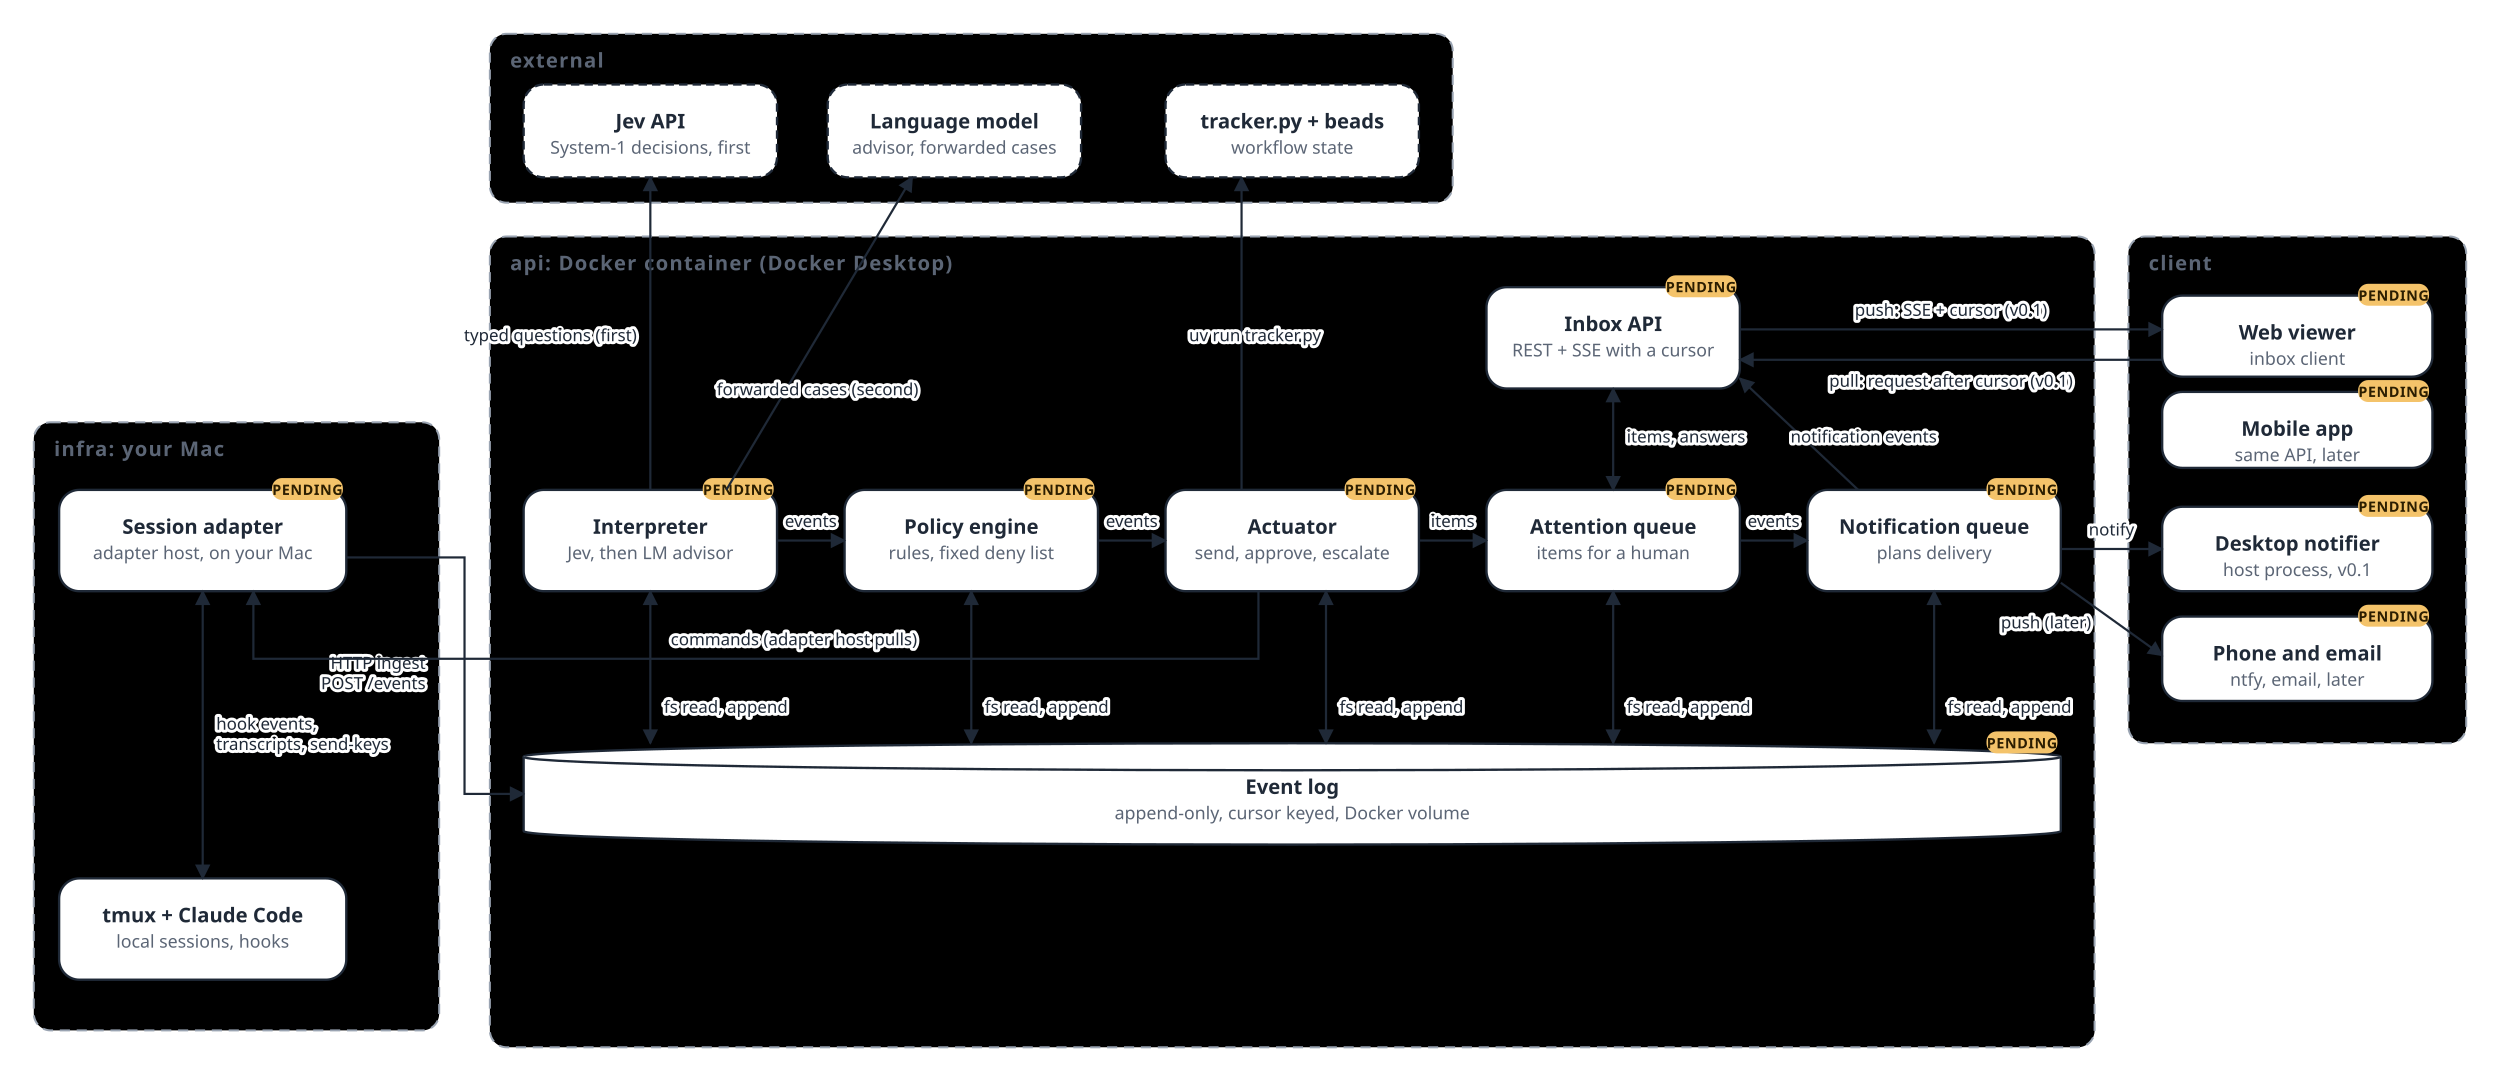
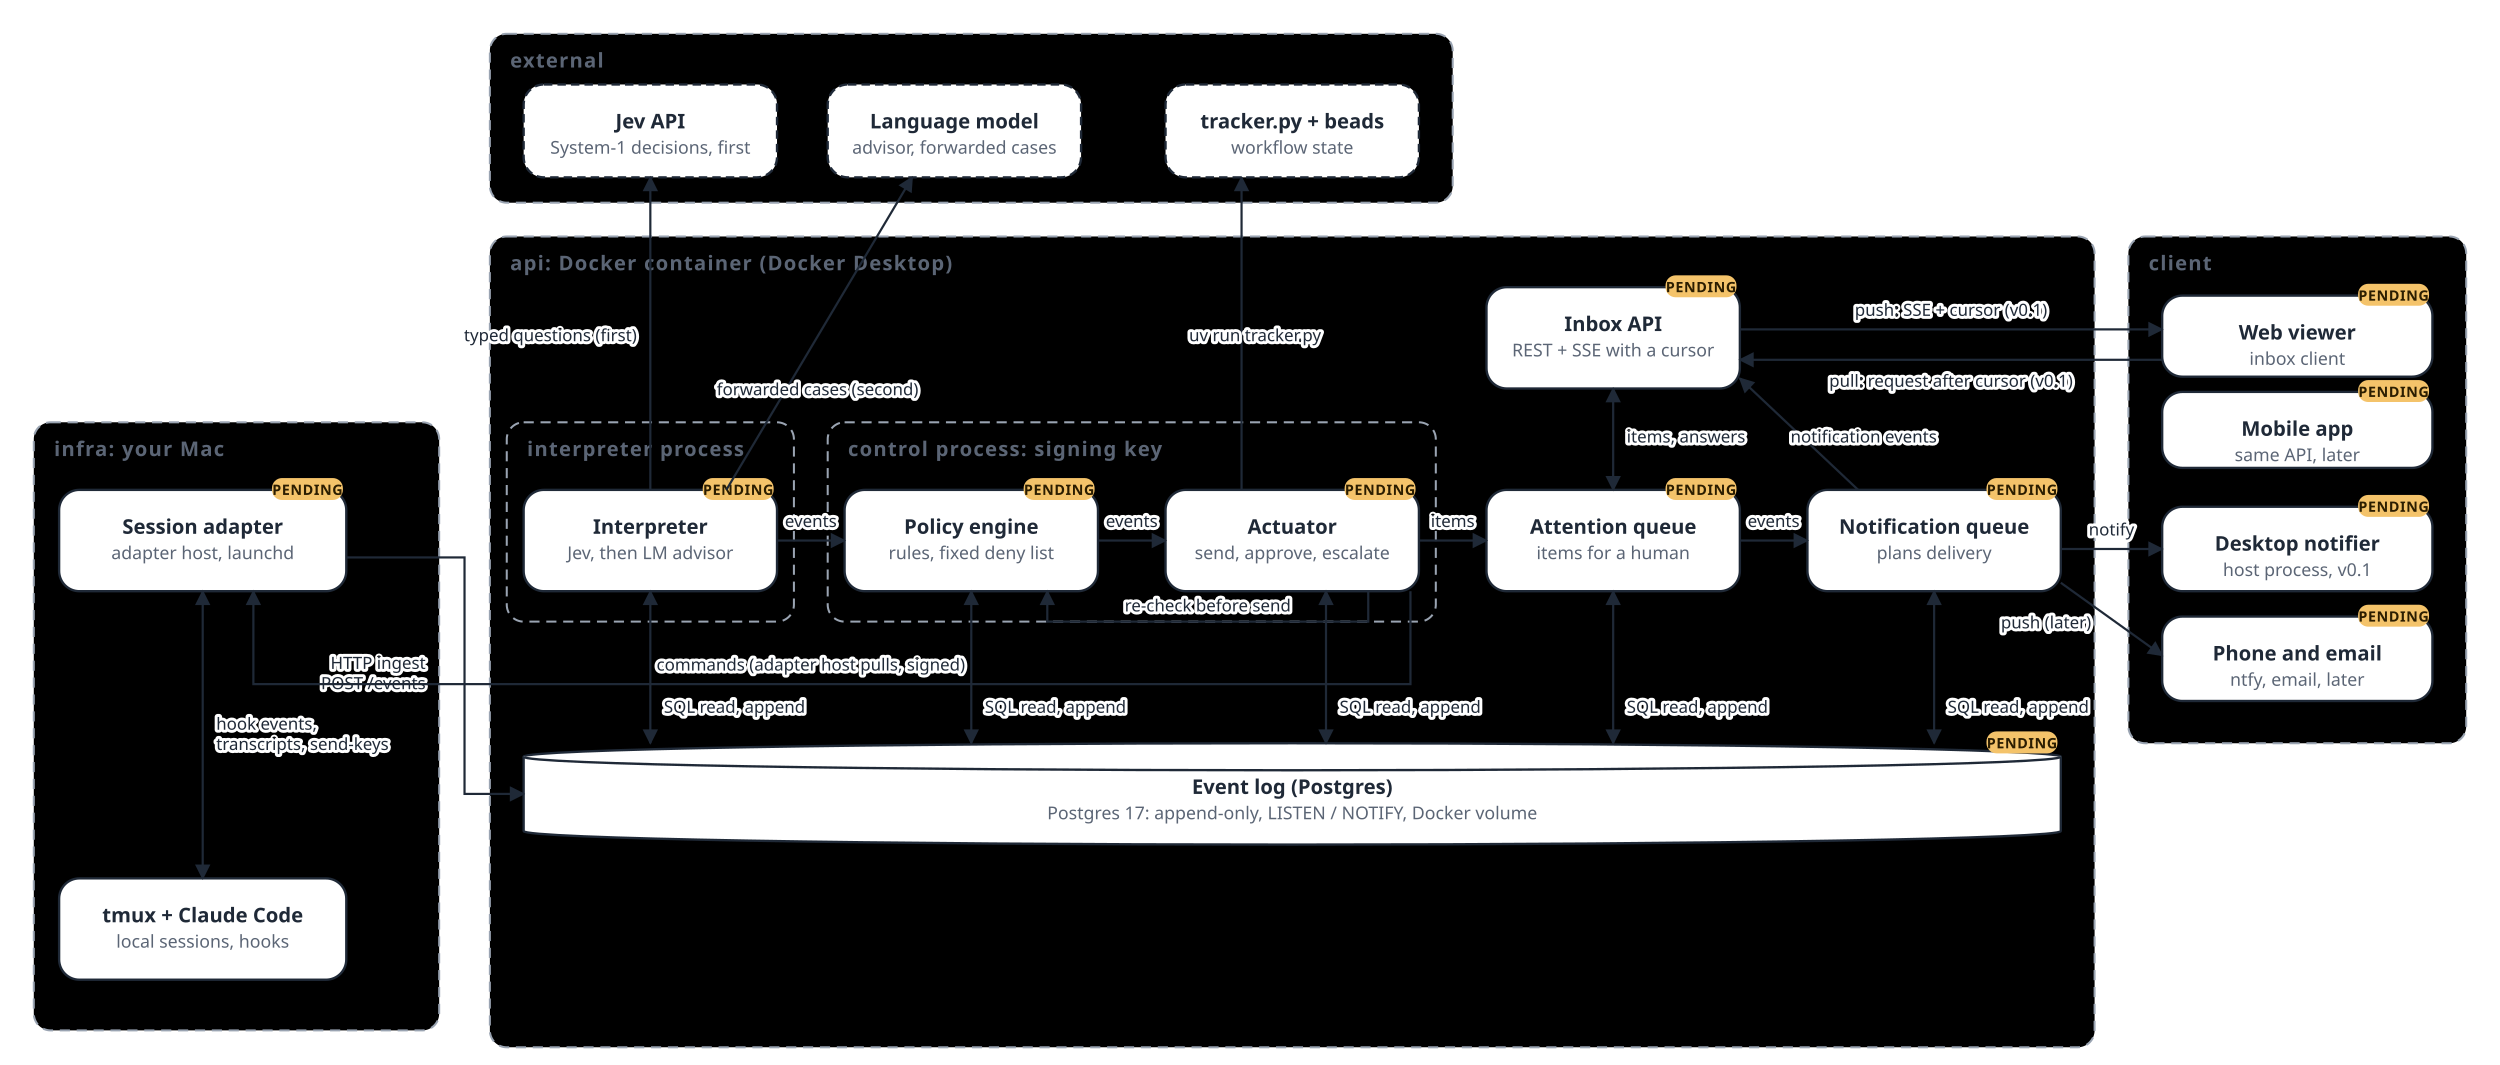
<svg xmlns="http://www.w3.org/2000/svg" viewBox="0 0 1480 630" role="img" aria-labelledby="rt-title rt-desc">
  <style>
.bd{fill:var(--svg-bd,none);stroke:var(--svg-bd-line,#9aa4b2);stroke-width:1.2;stroke-dasharray:6 4}
.bt{font:600 12px system-ui,sans-serif;fill:var(--svg-muted,#5b6575);letter-spacing:.06em;text-transform:uppercase}
.nr{fill:var(--svg-node,#ffffff);stroke:var(--svg-ink,#1f2937);stroke-width:1.4}
.nx{fill:var(--svg-node,#ffffff);stroke:var(--svg-ink,#1f2937);stroke-width:1.4;stroke-dasharray:5 3}
.nt{font:600 12px system-ui,sans-serif;fill:var(--svg-ink,#1f2937)}
.ns{font:400 10.5px system-ui,sans-serif;fill:var(--svg-muted,#5b6575)}
.pb{fill:var(--svg-pending,#f4c36a);stroke:none}
.pt{font:700 8.5px system-ui,sans-serif;fill:#2b1d00;letter-spacing:.04em}
.ed{fill:none;stroke:var(--svg-ink,#1f2937);stroke-width:1.3;marker-end:url(#arr)}
.el{font:400 10px system-ui,sans-serif;fill:var(--svg-ink,#1f2937);paint-order:stroke;stroke:var(--svg-page,#ffffff);stroke-width:3.5px;stroke-linejoin:round}
.ed2{fill:none;stroke:var(--svg-ink,#1f2937);stroke-width:1.3;marker-start:url(#arr);marker-end:url(#arr)}
.ar{fill:var(--svg-ink,#1f2937)}
</style>
  <defs>
    <marker id="arr" viewBox="0 0 10 10" refX="9" refY="5" markerWidth="7" markerHeight="7" orient="auto-start-reverse">
      <path class="ar" d="M0,0 L10,5 L0,10 z" />
    </marker>
  </defs>
  <g id="bound-infra">
    <rect class="bd" x="20" y="250" width="240" height="360" rx="10" />
    <text class="bt" x="32" y="270">infra: your Mac</text>
  </g>
  <g id="bound-api">
    <rect class="bd" x="290" y="140" width="950" height="480" rx="10" />
    <text class="bt" x="302" y="160">api: Docker container (Docker Desktop)</text>
  </g>
  <g id="bound-external">
    <rect class="bd" x="290" y="20" width="570" height="100" rx="10" />
    <text class="bt" x="302" y="40">external</text>
  </g>
+   <g id="bound-interp">
+     <rect class="bd" x="300" y="250" width="170" height="118" rx="10" />
+     <text class="bt" x="312" y="270">interpreter process</text>
+   </g>
+   <g id="bound-control">
+     <rect class="bd" x="490" y="250" width="360" height="118" rx="10" />
+     <text class="bt" x="502" y="270">control process: signing key</text>
+   </g>
  <g id="bound-client">
    <rect class="bd" x="1260" y="140" width="200" height="300" rx="10" />
    <text class="bt" x="1272" y="160">client</text>
  </g>
  <g id="n-adapter">
    <rect class="nr" x="35" y="290" width="170" height="60" rx="12" />
    <text class="nt" x="120.0" y="316" text-anchor="middle">Session adapter</text>
-     <text class="ns" x="120.0" y="331" text-anchor="middle">adapter host, on your Mac</text>
+     <text class="ns" x="120.0" y="331" text-anchor="middle">adapter host, launchd</text>
    <rect class="pb" x="161" y="283" width="42" height="13" rx="6" />
    <text class="pt" x="182" y="293" text-anchor="middle">PENDING</text>
  </g>
  <g id="n-tmux">
    <rect class="nr" x="35" y="520" width="170" height="60" rx="12" />
    <text class="nt" x="120.0" y="546" text-anchor="middle">tmux + Claude Code</text>
    <text class="ns" x="120.0" y="561" text-anchor="middle">local sessions, hooks</text>
  </g>
  <g id="n-interp">
    <rect class="nr" x="310" y="290" width="150" height="60" rx="12" />
    <text class="nt" x="385.0" y="316" text-anchor="middle">Interpreter</text>
    <text class="ns" x="385.0" y="331" text-anchor="middle">Jev, then LM advisor</text>
    <rect class="pb" x="416" y="283" width="42" height="13" rx="6" />
    <text class="pt" x="437" y="293" text-anchor="middle">PENDING</text>
  </g>
  <g id="n-policy">
    <rect class="nr" x="500" y="290" width="150" height="60" rx="12" />
    <text class="nt" x="575.0" y="316" text-anchor="middle">Policy engine</text>
    <text class="ns" x="575.0" y="331" text-anchor="middle">rules, fixed deny list</text>
    <rect class="pb" x="606" y="283" width="42" height="13" rx="6" />
    <text class="pt" x="627" y="293" text-anchor="middle">PENDING</text>
  </g>
  <g id="n-actuator">
    <rect class="nr" x="690" y="290" width="150" height="60" rx="12" />
    <text class="nt" x="765.0" y="316" text-anchor="middle">Actuator</text>
    <text class="ns" x="765.0" y="331" text-anchor="middle">send, approve, escalate</text>
    <rect class="pb" x="796" y="283" width="42" height="13" rx="6" />
    <text class="pt" x="817" y="293" text-anchor="middle">PENDING</text>
  </g>
  <g id="n-attn">
    <rect class="nr" x="880" y="290" width="150" height="60" rx="12" />
    <text class="nt" x="955.0" y="316" text-anchor="middle">Attention queue</text>
    <text class="ns" x="955.0" y="331" text-anchor="middle">items for a human</text>
    <rect class="pb" x="986" y="283" width="42" height="13" rx="6" />
    <text class="pt" x="1007" y="293" text-anchor="middle">PENDING</text>
  </g>
  <g id="n-notq">
    <rect class="nr" x="1070" y="290" width="150" height="60" rx="12" />
    <text class="nt" x="1145.0" y="316" text-anchor="middle">Notification queue</text>
    <text class="ns" x="1145.0" y="331" text-anchor="middle">plans delivery</text>
    <rect class="pb" x="1176" y="283" width="42" height="13" rx="6" />
    <text class="pt" x="1197" y="293" text-anchor="middle">PENDING</text>
  </g>
  <g id="n-inbox">
    <rect class="nr" x="880" y="170" width="150" height="60" rx="12" />
    <text class="nt" x="955.0" y="196" text-anchor="middle">Inbox API</text>
    <text class="ns" x="955.0" y="211" text-anchor="middle">REST + SSE with a cursor</text>
    <rect class="pb" x="986" y="163" width="42" height="13" rx="6" />
    <text class="pt" x="1007" y="173" text-anchor="middle">PENDING</text>
  </g>
  <g id="n-log">
    <path class="nr" d="M310,448 a455.0,8 0 0 1 910,0 v44 a455.0,8 0 0 1 -910,0 z" />
    <path class="nr" fill="none" d="M310,448 a455.0,8 0 0 0 910,0" />
-     <text class="nt" x="765.0" y="470" text-anchor="middle">Event log</text>
-     <text class="ns" x="765.0" y="485" text-anchor="middle">append-only, cursor keyed, Docker volume</text>
+     <text class="nt" x="765.0" y="470" text-anchor="middle">Event log (Postgres)</text>
+     <text class="ns" x="765.0" y="485" text-anchor="middle">Postgres 17: append-only, LISTEN / NOTIFY, Docker volume</text>
    <rect class="pb" x="1176" y="433" width="42" height="13" rx="6" />
    <text class="pt" x="1197" y="443" text-anchor="middle">PENDING</text>
  </g>
  <g id="n-jev">
    <rect class="nx" x="310" y="50" width="150" height="55" rx="12" />
    <text class="nt" x="385.0" y="76" text-anchor="middle">Jev API</text>
    <text class="ns" x="385.0" y="91" text-anchor="middle">System-1 decisions, first</text>
  </g>
  <g id="n-claude">
    <rect class="nx" x="490" y="50" width="150" height="55" rx="12" />
    <text class="nt" x="565.0" y="76" text-anchor="middle">Language model</text>
    <text class="ns" x="565.0" y="91" text-anchor="middle">advisor, forwarded cases</text>
  </g>
  <g id="n-tracker">
    <rect class="nx" x="690" y="50" width="150" height="55" rx="12" />
    <text class="nt" x="765.0" y="76" text-anchor="middle">tracker.py + beads</text>
    <text class="ns" x="765.0" y="91" text-anchor="middle">workflow state</text>
  </g>
  <g id="n-web">
    <rect class="nr" x="1280" y="175" width="160" height="48" rx="12" />
    <text class="nt" x="1360.0" y="201" text-anchor="middle">Web viewer</text>
    <text class="ns" x="1360.0" y="216" text-anchor="middle">inbox client</text>
    <rect class="pb" x="1396" y="168" width="42" height="13" rx="6" />
    <text class="pt" x="1417" y="178" text-anchor="middle">PENDING</text>
  </g>
  <g id="n-mobile">
    <rect class="nr" x="1280" y="232" width="160" height="45" rx="12" />
    <text class="nt" x="1360.0" y="258" text-anchor="middle">Mobile app</text>
    <text class="ns" x="1360.0" y="273" text-anchor="middle">same API, later</text>
    <rect class="pb" x="1396" y="225" width="42" height="13" rx="6" />
    <text class="pt" x="1417" y="235" text-anchor="middle">PENDING</text>
  </g>
  <g id="n-desktop">
    <rect class="nr" x="1280" y="300" width="160" height="50" rx="12" />
    <text class="nt" x="1360.0" y="326" text-anchor="middle">Desktop notifier</text>
    <text class="ns" x="1360.0" y="341" text-anchor="middle">host process, v0.1</text>
    <rect class="pb" x="1396" y="293" width="42" height="13" rx="6" />
    <text class="pt" x="1417" y="303" text-anchor="middle">PENDING</text>
  </g>
  <g id="n-phone">
    <rect class="nr" x="1280" y="365" width="160" height="50" rx="12" />
    <text class="nt" x="1360.0" y="391" text-anchor="middle">Phone and email</text>
    <text class="ns" x="1360.0" y="406" text-anchor="middle">ntfy, email, later</text>
    <rect class="pb" x="1396" y="358" width="42" height="13" rx="6" />
    <text class="pt" x="1417" y="368" text-anchor="middle">PENDING</text>
  </g>
  <path class="ed2" d="M120,350 V520" />
  <text class="el" x="128" y="432" text-anchor="start">hook events,</text>
  <text class="el" x="128" y="444" text-anchor="start">transcripts, send-keys</text>
  <path class="ed" d="M205,330 H275 V470 H310" />
  <text class="el" x="252" y="396" text-anchor="end">HTTP ingest</text>
  <text class="el" x="252" y="408" text-anchor="end">POST /events</text>
-   <path class="ed" d="M745,350 V390 H150 V350" />
-   <text class="el" x="470" y="382" text-anchor="middle">commands (adapter host pulls)</text>
+   <path class="ed" d="M835,350 V405 H150 V350" />
+   <text class="el" x="480" y="397" text-anchor="middle">commands (adapter host pulls, signed)</text>
+   <path class="ed" d="M810,350 V368 H620 V350" />
+   <text class="el" x="715" y="362" text-anchor="middle">re-check before send</text>
  <path class="ed" d="M460,320 H500" />
  <text class="el" x="480" y="312" text-anchor="middle">events</text>
  <path class="ed" d="M650,320 H690" />
  <text class="el" x="670" y="312" text-anchor="middle">events</text>
  <path class="ed" d="M840,320 H880" />
  <text class="el" x="860" y="312" text-anchor="middle">items</text>
  <path class="ed" d="M1030,320 H1070" />
  <text class="el" x="1050" y="312" text-anchor="middle">events</text>
  <path class="ed2" d="M385,350 V440" />
-   <text class="el" x="393" y="422" text-anchor="start">fs read, append</text>
+   <text class="el" x="393" y="422" text-anchor="start">SQL read, append</text>
  <path class="ed2" d="M575,350 V440" />
-   <text class="el" x="583" y="422" text-anchor="start">fs read, append</text>
+   <text class="el" x="583" y="422" text-anchor="start">SQL read, append</text>
  <path class="ed2" d="M785,350 V440" />
-   <text class="el" x="793" y="422" text-anchor="start">fs read, append</text>
+   <text class="el" x="793" y="422" text-anchor="start">SQL read, append</text>
  <path class="ed2" d="M955,350 V440" />
-   <text class="el" x="963" y="422" text-anchor="start">fs read, append</text>
+   <text class="el" x="963" y="422" text-anchor="start">SQL read, append</text>
  <path class="ed2" d="M1145,350 V440" />
-   <text class="el" x="1153" y="422" text-anchor="start">fs read, append</text>
+   <text class="el" x="1153" y="422" text-anchor="start">SQL read, append</text>
  <path class="ed2" d="M955,290 V230" />
  <text class="el" x="963" y="262" text-anchor="start">items, answers</text>
  <path class="ed" d="M1030,195 H1280" />
  <text class="el" x="1155" y="187" text-anchor="middle">push: SSE + cursor (v0.1)</text>
  <path class="ed" d="M1280,213 H1030" />
  <text class="el" x="1155" y="229" text-anchor="middle">pull: request after cursor (v0.1)</text>
  <path class="ed" d="M1100,290 L1030,224" />
  <text class="el" x="1060" y="262" text-anchor="start">notification events</text>
  <path class="ed" d="M1220,325 H1280" />
  <text class="el" x="1250" y="317" text-anchor="middle">notify</text>
  <path class="ed" d="M1220,345 L1280,388" />
  <text class="el" x="1238" y="372" text-anchor="end">push (later)</text>
  <path class="ed" d="M385,290 V105" />
  <text class="el" x="377" y="202" text-anchor="end">typed questions (first)</text>
  <path class="ed" d="M430,290 L540,105" />
  <text class="el" x="484" y="234" text-anchor="middle">forwarded cases (second)</text>
  <path class="ed" d="M735,290 V105" />
  <text class="el" x="743" y="202" text-anchor="middle">uv run tracker.py</text>
</svg>
